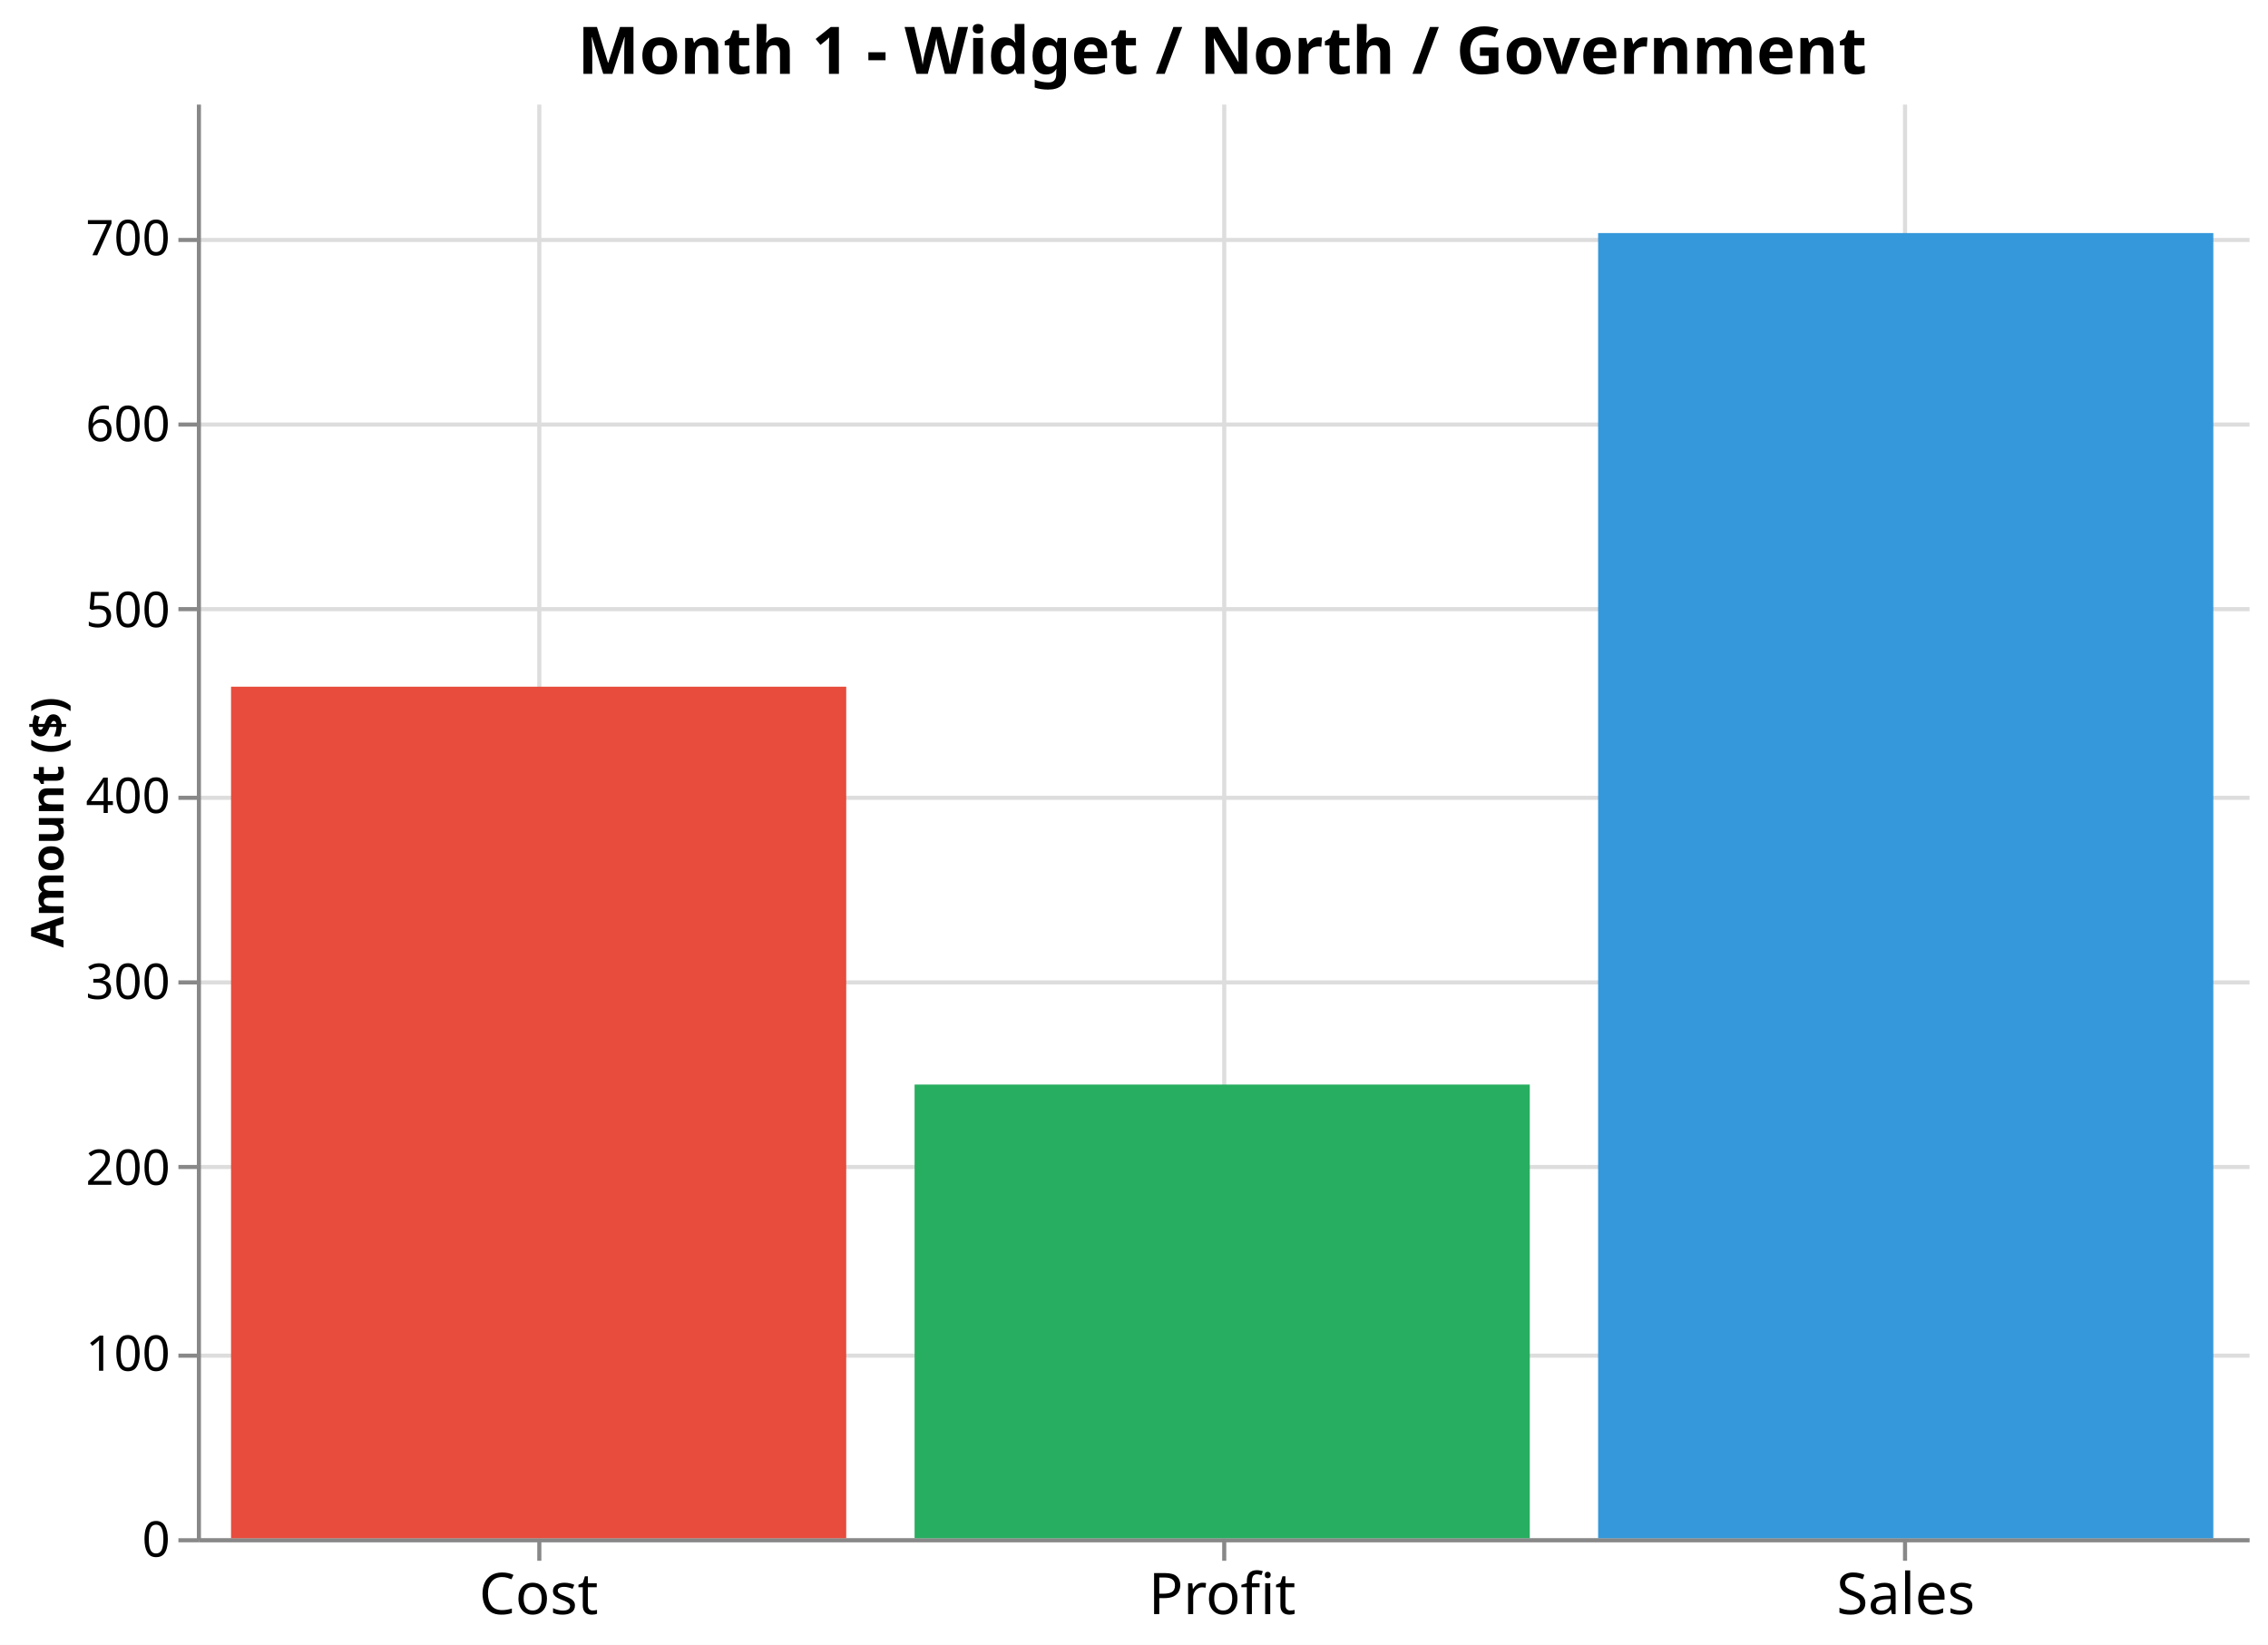
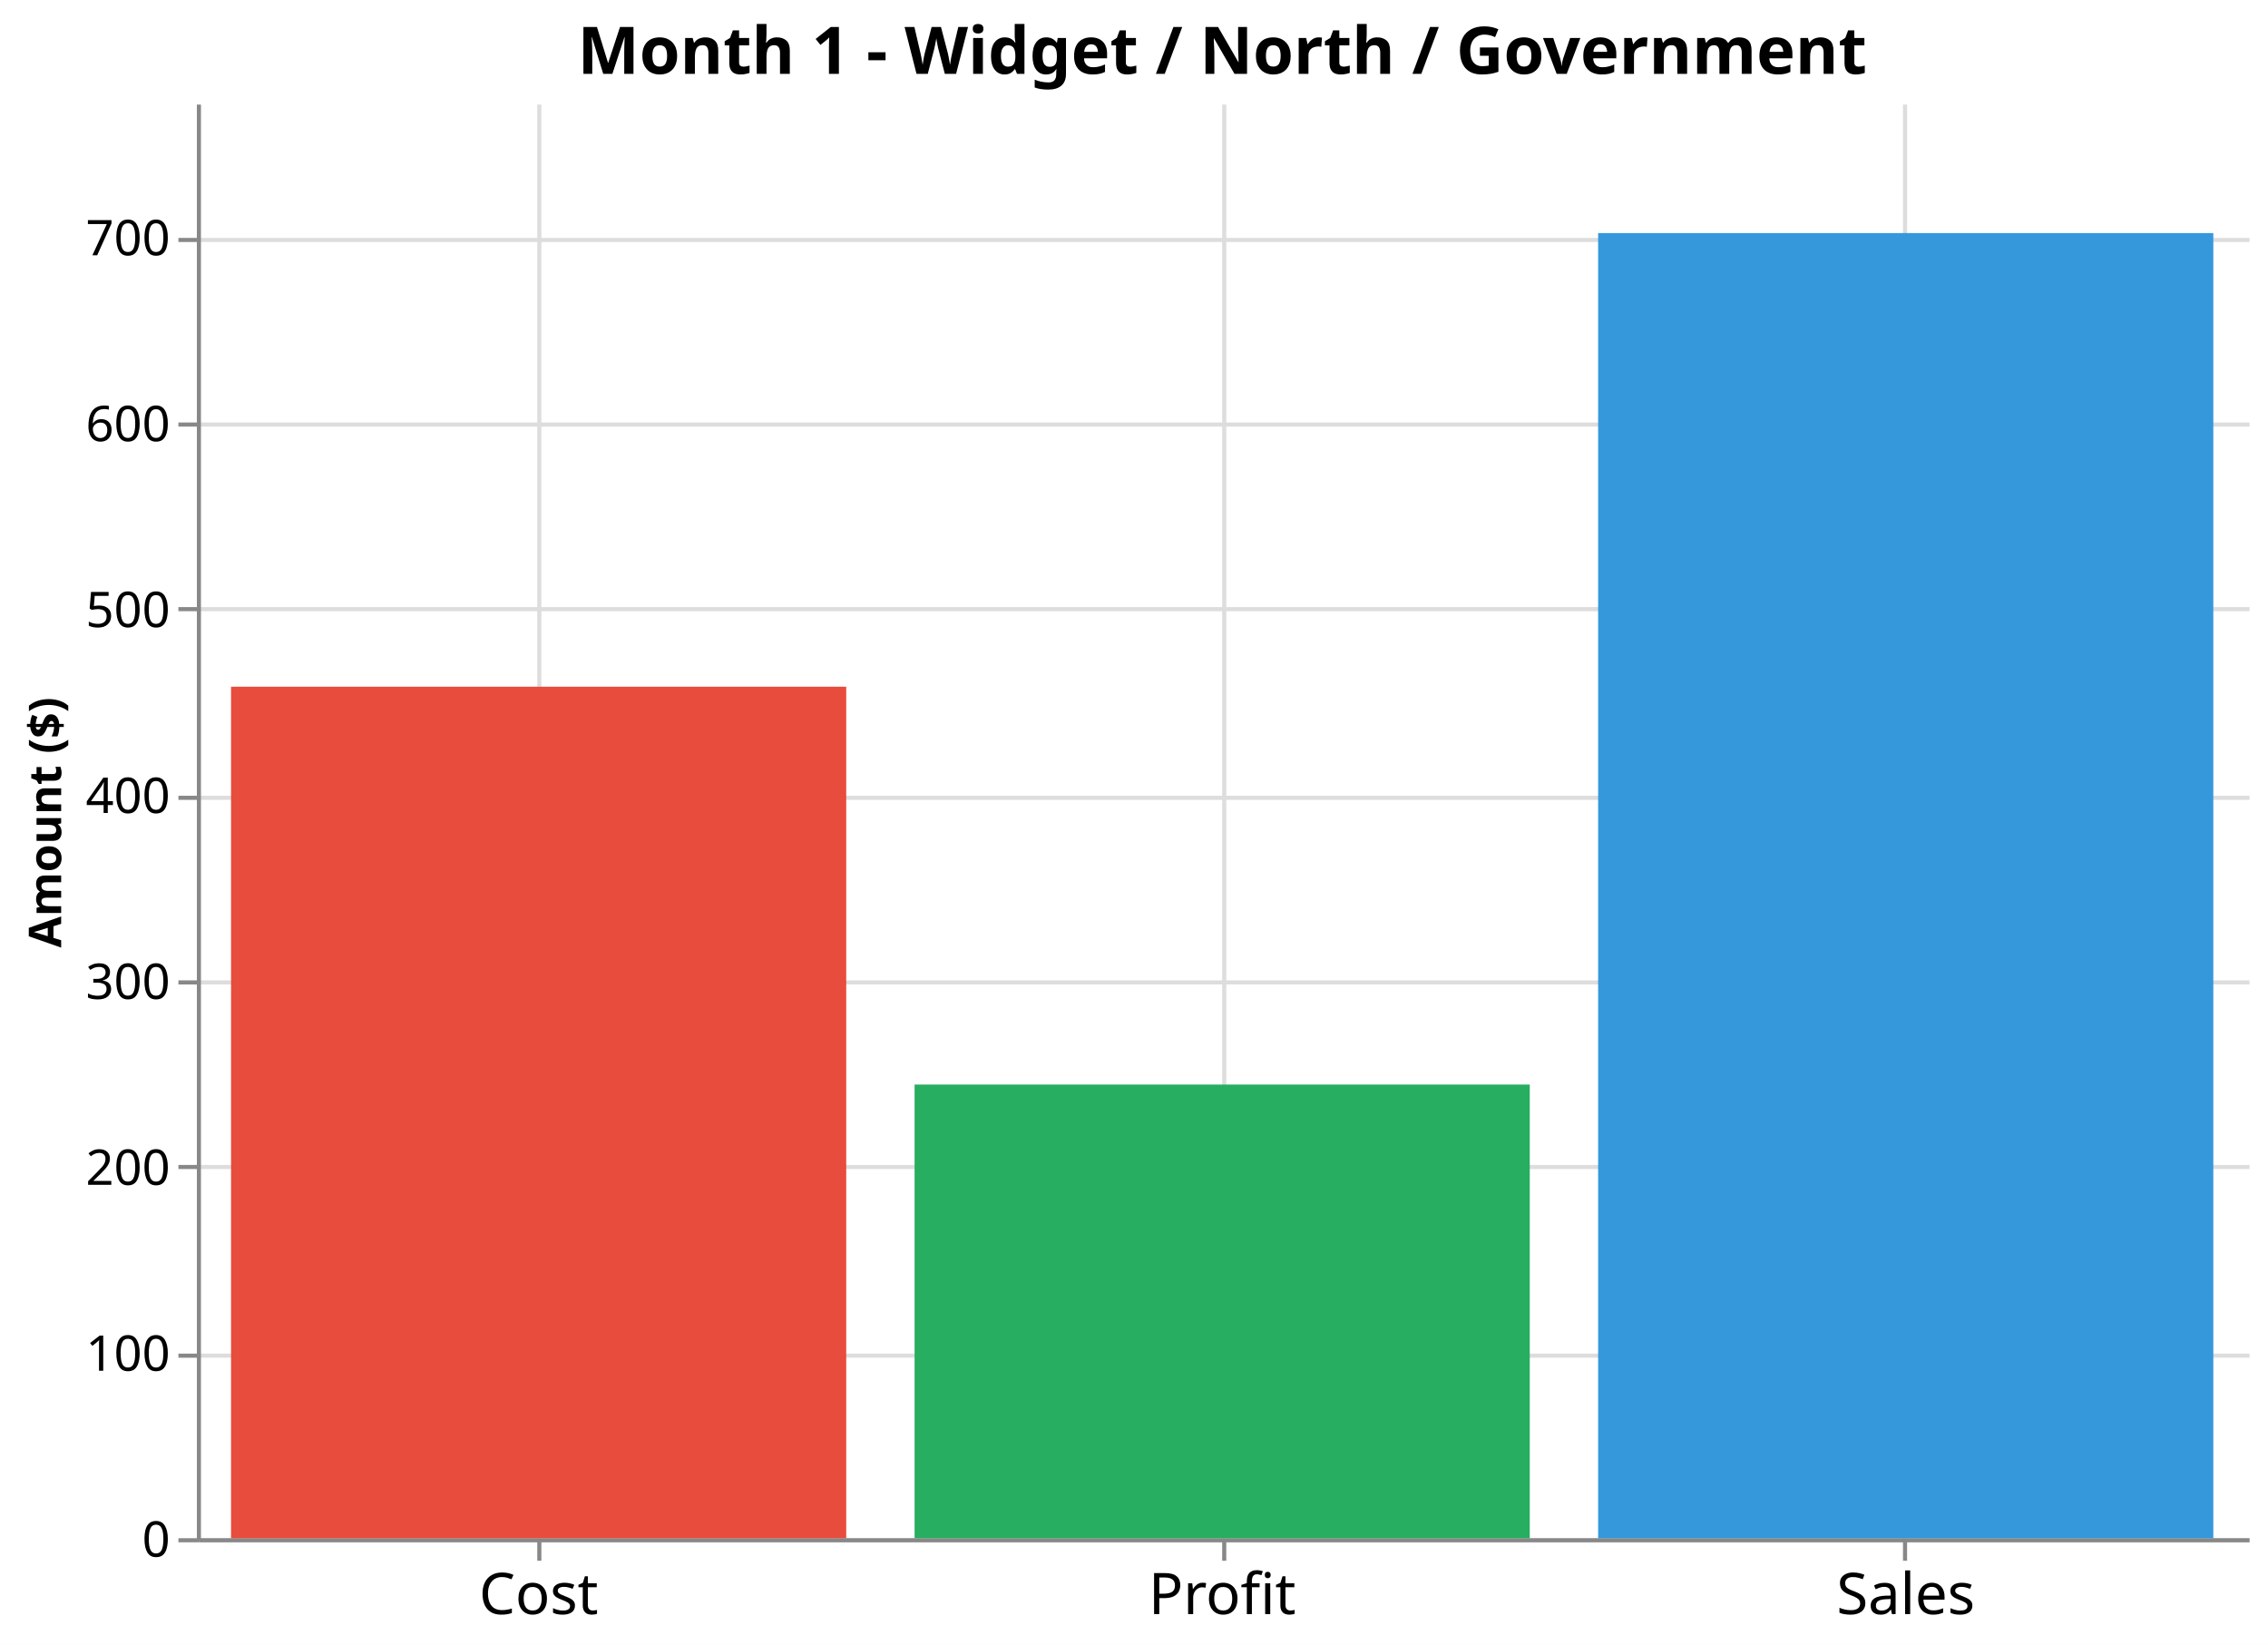
<svg xmlns="http://www.w3.org/2000/svg" version="1.1" class="marks" width="553" height="401" viewBox="0 0 553 401">
  <rect width="553" height="401" fill="white" />
  <g fill="none" stroke-miterlimit="10" transform="translate(48,25)">
    <g class="mark-group role-frame root" role="graphics-object" aria-roledescription="group mark container">
      <g transform="translate(0,0)">
        <path class="background" aria-hidden="true" d="M0,0h500v350h-500Z" />
        <g>
          <g class="mark-group role-axis" aria-hidden="true">
            <g transform="translate(0.5,350.5)">
              <path class="background" aria-hidden="true" d="M0,0h0v0h0Z" pointer-events="none" />
              <g>
                <g class="mark-rule role-axis-grid" pointer-events="none">
                  <line transform="translate(83,-350)" x2="0" y2="350" stroke="#ddd" stroke-width="1" opacity="1" />
                  <line transform="translate(250,-350)" x2="0" y2="350" stroke="#ddd" stroke-width="1" opacity="1" />
                  <line transform="translate(416,-350)" x2="0" y2="350" stroke="#ddd" stroke-width="1" opacity="1" />
                </g>
              </g>
              <path class="foreground" aria-hidden="true" d="" pointer-events="none" display="none" />
            </g>
          </g>
          <g class="mark-group role-axis" aria-hidden="true">
            <g transform="translate(0.5,0.5)">
              <path class="background" aria-hidden="true" d="M0,0h0v0h0Z" pointer-events="none" />
              <g>
                <g class="mark-rule role-axis-grid" pointer-events="none">
                  <line transform="translate(0,350)" x2="500" y2="0" stroke="#ddd" stroke-width="1" opacity="1" />
                  <line transform="translate(0,305)" x2="500" y2="0" stroke="#ddd" stroke-width="1" opacity="1" />
                  <line transform="translate(0,259)" x2="500" y2="0" stroke="#ddd" stroke-width="1" opacity="1" />
                  <line transform="translate(0,214)" x2="500" y2="0" stroke="#ddd" stroke-width="1" opacity="1" />
                  <line transform="translate(0,169)" x2="500" y2="0" stroke="#ddd" stroke-width="1" opacity="1" />
                  <line transform="translate(0,123)" x2="500" y2="0" stroke="#ddd" stroke-width="1" opacity="1" />
                  <line transform="translate(0,78)" x2="500" y2="0" stroke="#ddd" stroke-width="1" opacity="1" />
                  <line transform="translate(0,33)" x2="500" y2="0" stroke="#ddd" stroke-width="1" opacity="1" />
                </g>
              </g>
              <path class="foreground" aria-hidden="true" d="" pointer-events="none" display="none" />
            </g>
          </g>
          <g class="mark-group role-axis" role="graphics-symbol" aria-roledescription="axis" aria-label="X-axis for a discrete scale with 3 values: Cost, Profit, Sales">
            <g transform="translate(0.5,350.5)">
              <path class="background" aria-hidden="true" d="M0,0h0v0h0Z" pointer-events="none" />
              <g>
                <g class="mark-rule role-axis-tick" pointer-events="none">
                  <line transform="translate(83,0)" x2="0" y2="5" stroke="#888" stroke-width="1" opacity="1" />
                  <line transform="translate(250,0)" x2="0" y2="5" stroke="#888" stroke-width="1" opacity="1" />
                  <line transform="translate(416,0)" x2="0" y2="5" stroke="#888" stroke-width="1" opacity="1" />
                </g>
                <g class="mark-text role-axis-label" pointer-events="none">
                  <text text-anchor="middle" transform="translate(82.83333,18)" font-family="sans-serif" font-size="14px" fill="#000" opacity="1">Cost</text>
                  <text text-anchor="middle" transform="translate(249.5,18)" font-family="sans-serif" font-size="14px" fill="#000" opacity="1">Profit</text>
                  <text text-anchor="middle" transform="translate(416.1667,18)" font-family="sans-serif" font-size="14px" fill="#000" opacity="1">Sales</text>
                </g>
                <g class="mark-rule role-axis-domain" pointer-events="none">
                  <line transform="translate(0,0)" x2="500" y2="0" stroke="#888" stroke-width="1" opacity="1" />
                </g>
              </g>
              <path class="foreground" aria-hidden="true" d="" pointer-events="none" display="none" />
            </g>
          </g>
          <g class="mark-group role-axis" role="graphics-symbol" aria-roledescription="axis" aria-label="Y-axis titled 'Amount ($)' for a linear scale with values from 0 to 772">
            <g transform="translate(0.5,0.5)">
              <path class="background" aria-hidden="true" d="M0,0h0v0h0Z" pointer-events="none" />
              <g>
                <g class="mark-rule role-axis-tick" pointer-events="none">
                  <line transform="translate(0,350)" x2="-5" y2="0" stroke="#888" stroke-width="1" opacity="1" />
                  <line transform="translate(0,305)" x2="-5" y2="0" stroke="#888" stroke-width="1" opacity="1" />
                  <line transform="translate(0,259)" x2="-5" y2="0" stroke="#888" stroke-width="1" opacity="1" />
                  <line transform="translate(0,214)" x2="-5" y2="0" stroke="#888" stroke-width="1" opacity="1" />
                  <line transform="translate(0,169)" x2="-5" y2="0" stroke="#888" stroke-width="1" opacity="1" />
                  <line transform="translate(0,123)" x2="-5" y2="0" stroke="#888" stroke-width="1" opacity="1" />
                  <line transform="translate(0,78)" x2="-5" y2="0" stroke="#888" stroke-width="1" opacity="1" />
                  <line transform="translate(0,33)" x2="-5" y2="0" stroke="#888" stroke-width="1" opacity="1" />
                </g>
                <g class="mark-text role-axis-label" pointer-events="none">
                  <text text-anchor="end" transform="translate(-7,354)" font-family="sans-serif" font-size="12px" fill="#000" opacity="1">0</text>
                  <text text-anchor="end" transform="translate(-7,308.675)" font-family="sans-serif" font-size="12px" fill="#000" opacity="1">100</text>
                  <text text-anchor="end" transform="translate(-7,263.3499)" font-family="sans-serif" font-size="12px" fill="#000" opacity="1">200</text>
                  <text text-anchor="end" transform="translate(-7,218.0249)" font-family="sans-serif" font-size="12px" fill="#000" opacity="1">300</text>
                  <text text-anchor="end" transform="translate(-7,172.6998)" font-family="sans-serif" font-size="12px" fill="#000" opacity="1">400</text>
                  <text text-anchor="end" transform="translate(-7,127.3748)" font-family="sans-serif" font-size="12px" fill="#000" opacity="1">500</text>
                  <text text-anchor="end" transform="translate(-7,82.04973)" font-family="sans-serif" font-size="12px" fill="#000" opacity="1">600</text>
                  <text text-anchor="end" transform="translate(-7,36.72468)" font-family="sans-serif" font-size="12px" fill="#000" opacity="1">700</text>
                </g>
                <g class="mark-rule role-axis-domain" pointer-events="none">
                  <line transform="translate(0,350)" x2="0" y2="-350" stroke="#888" stroke-width="1" opacity="1" />
                </g>
                <g class="mark-text role-axis-title" pointer-events="none">
-                   <text text-anchor="middle" transform="translate(-31.02148,175) rotate(-90) translate(0,-2)" font-family="sans-serif" font-size="11px" font-weight="bold" fill="#000" opacity="1">Amount ($)</text>
+                   <text text-anchor="middle" transform="translate(-31.58984,175) rotate(-90) translate(0,-2)" font-family="sans-serif" font-size="11px" font-weight="bold" fill="#000" opacity="1">Amount ($)</text>
                </g>
              </g>
              <path class="foreground" aria-hidden="true" d="" pointer-events="none" display="none" />
            </g>
          </g>
          <g class="mark-rect role-mark marks" role="graphics-object" aria-roledescription="rect mark container">
            <path aria-label="Metric: Cost; Amount: 458; Color: #e74c3c" role="graphics-symbol" aria-roledescription="bar" d="M8.333,142.411h150v207.589h-150Z" fill="#e74c3c" />
            <path aria-label="Metric: Profit; Amount: 244; Color: #27ae60" role="graphics-symbol" aria-roledescription="bar" d="M175,239.407h150v110.593h-150Z" fill="#27ae60" />
            <path aria-label="Metric: Sales; Amount: 702; Color: #3498db" role="graphics-symbol" aria-roledescription="bar" d="M341.667,31.818h150v318.182h-150Z" fill="#3498db" />
          </g>
          <g class="mark-group role-title">
            <g transform="translate(250,-20)">
              <path class="background" aria-hidden="true" d="M0,0h0v0h0Z" pointer-events="none" />
              <g>
                <g class="mark-text role-title-text" role="graphics-symbol" aria-roledescription="title" aria-label="Title text 'Month 1 - Widget / North / Government'" pointer-events="none">
                  <text text-anchor="middle" transform="translate(0,13)" font-family="sans-serif" font-size="16px" font-weight="bold" fill="#000" opacity="1">Month 1 - Widget / North / Government</text>
                </g>
              </g>
              <path class="foreground" aria-hidden="true" d="" pointer-events="none" display="none" />
            </g>
          </g>
        </g>
        <path class="foreground" aria-hidden="true" d="" display="none" />
      </g>
    </g>
  </g>
</svg>
